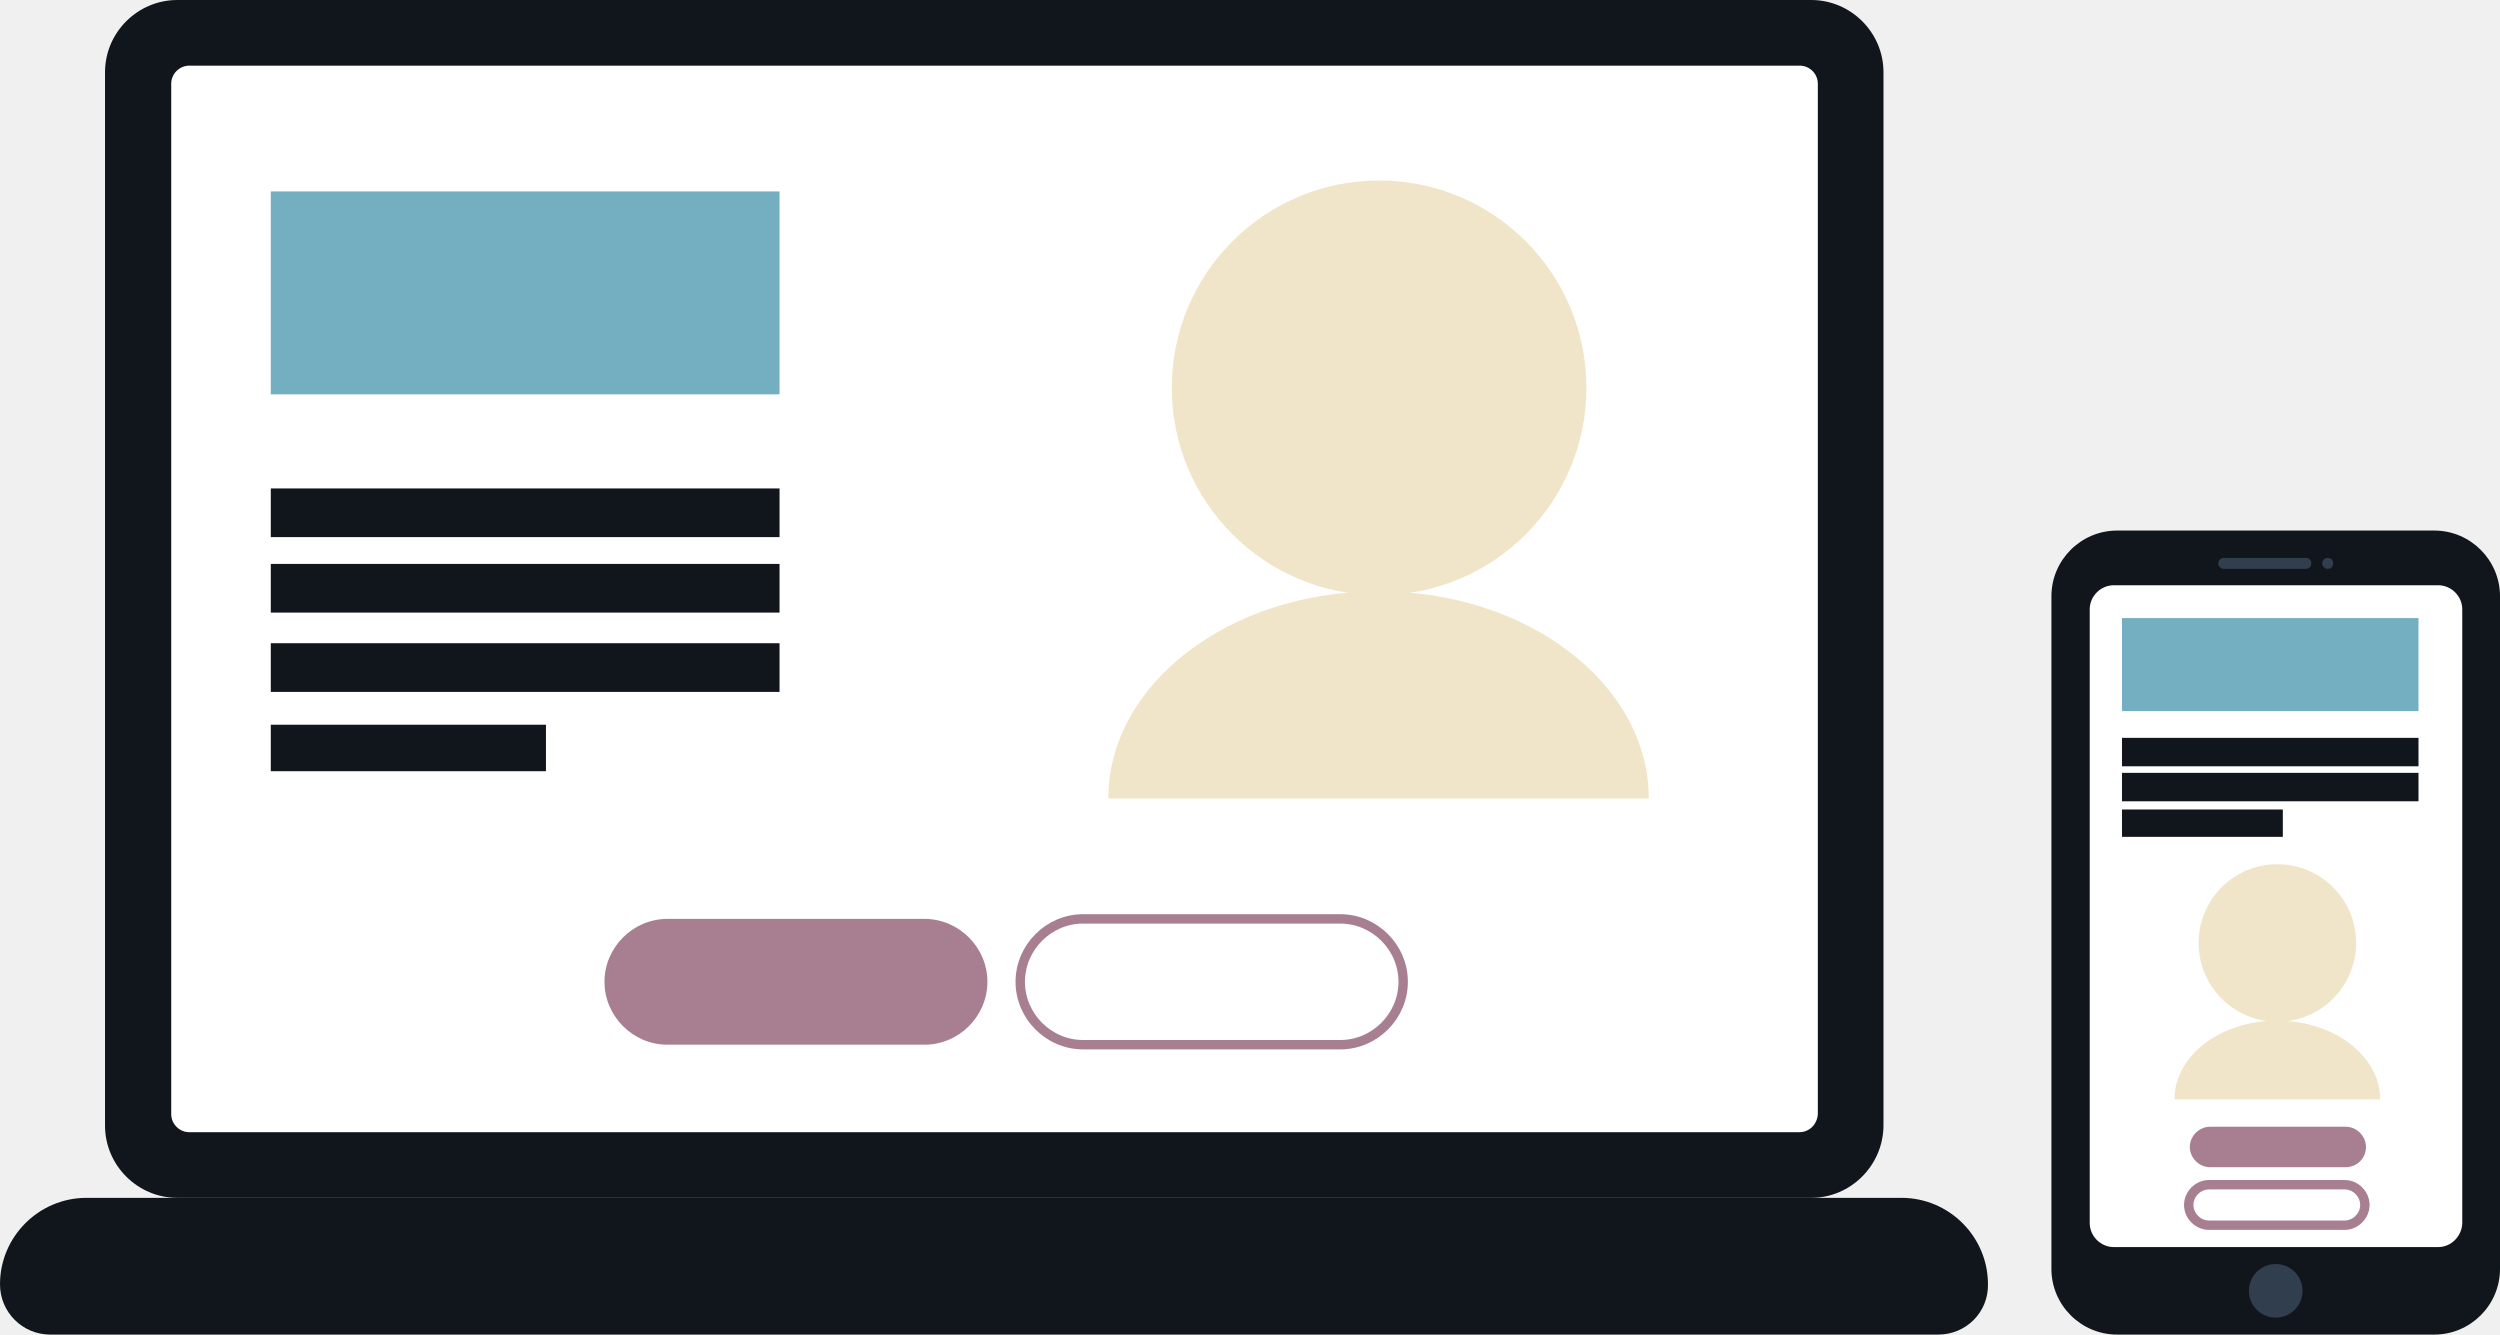
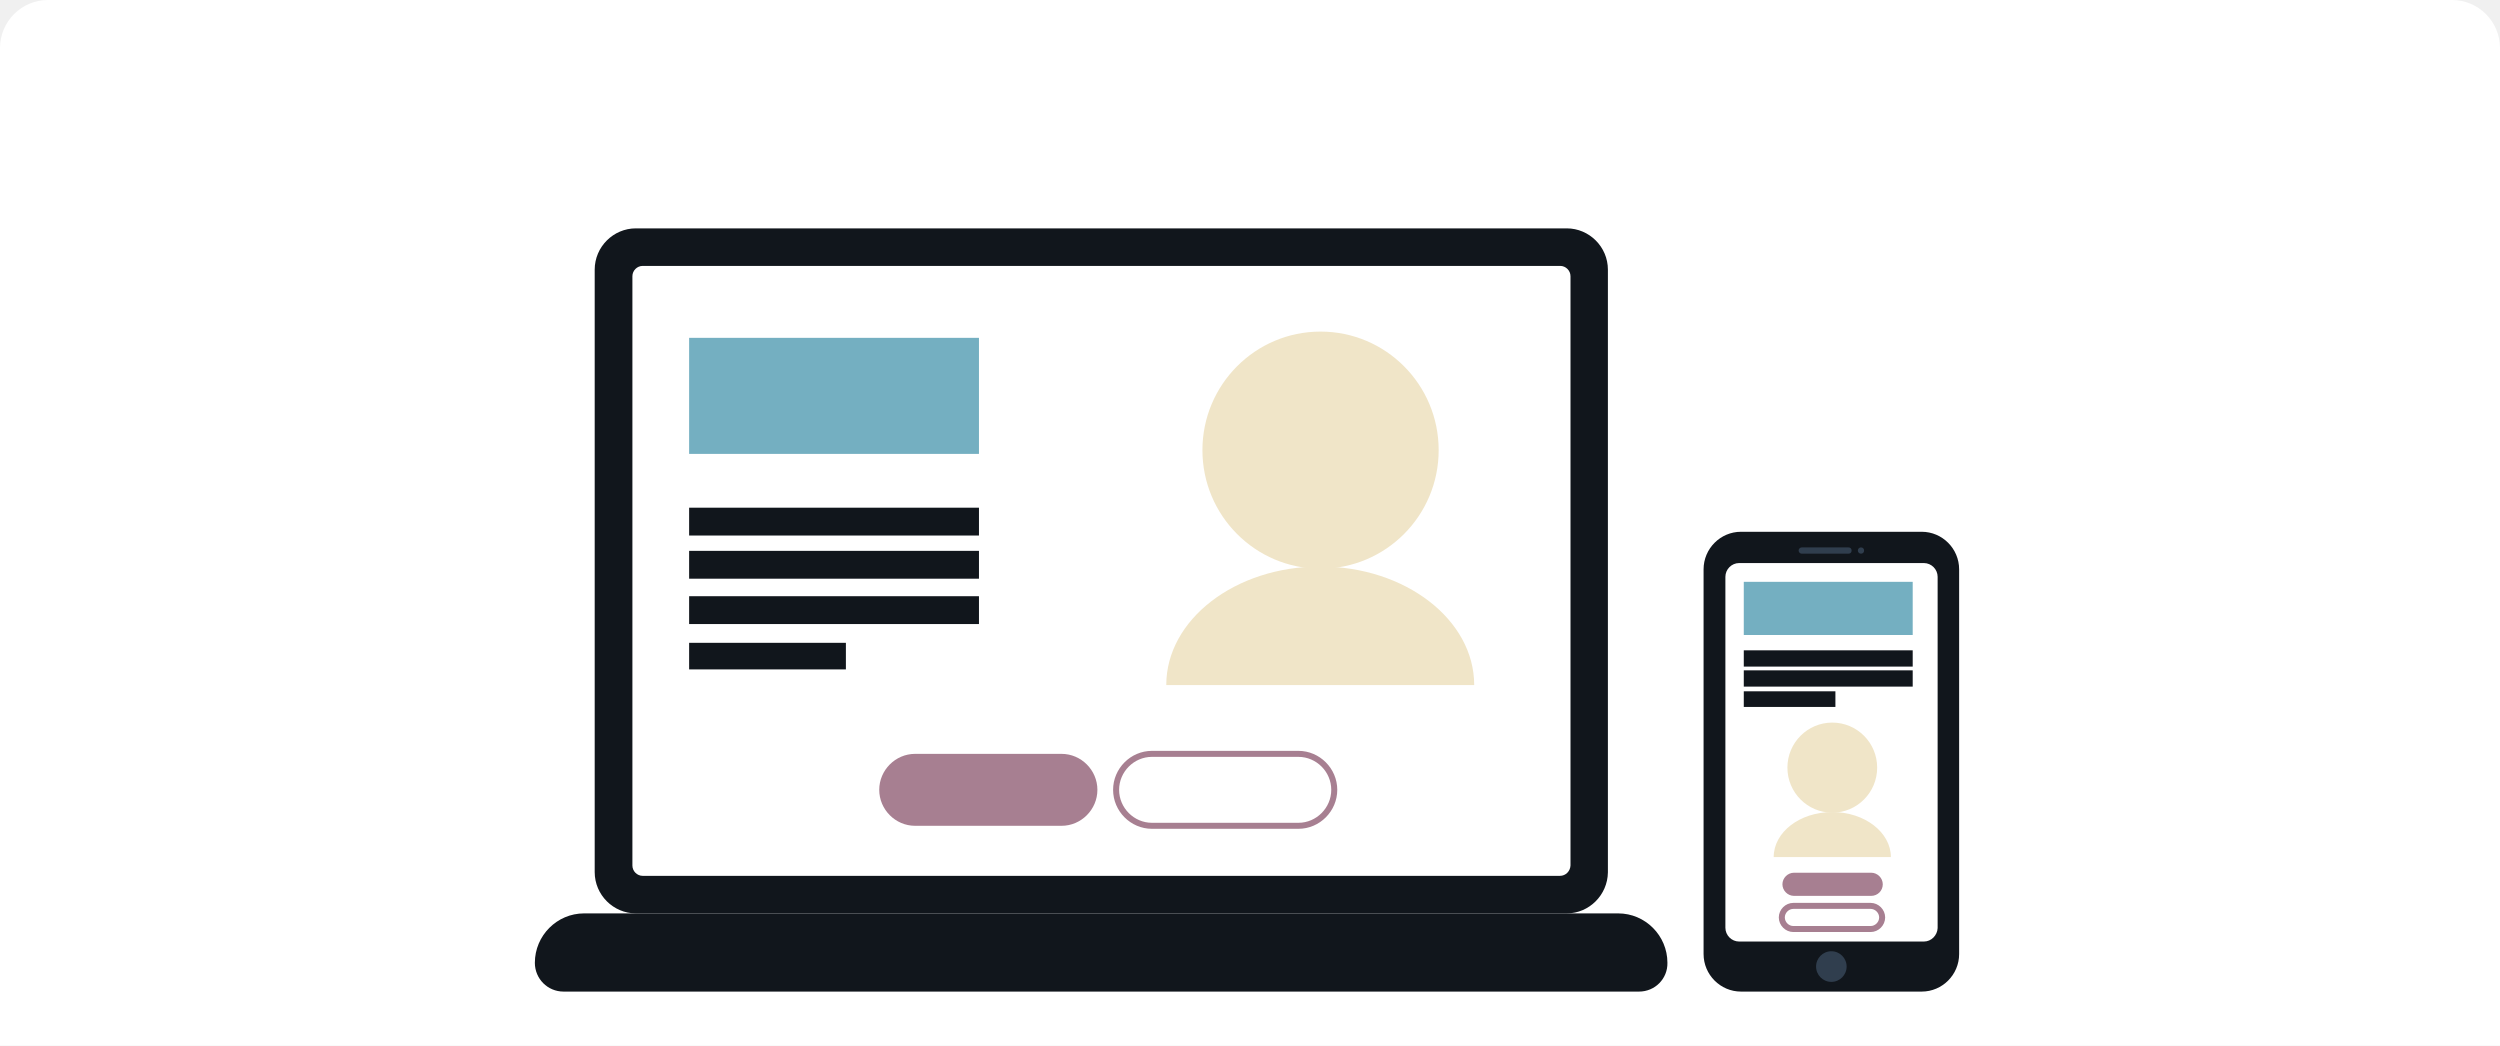
- <svg xmlns="http://www.w3.org/2000/svg" width="266" height="142" viewBox="0 0 266 142" fill="none">
-   <path d="M259.015 142H225.256C221.414 142 218.271 138.857 218.271 135.016V63.434C218.271 59.594 221.414 56.451 225.256 56.451H259.015C262.857 56.451 266 59.594 266 63.434V135.016C266 138.857 262.857 142 259.015 142Z" fill="#11161C" />
-   <path d="M259.423 132.689H224.907C223.51 132.689 222.346 131.525 222.346 130.128V64.831C222.346 63.434 223.51 62.27 224.907 62.27H259.423C260.82 62.27 261.984 63.434 261.984 64.831V130.186C261.926 131.525 260.82 132.689 259.423 132.689Z" fill="white" />
-   <path d="M242.136 140.196C243.711 140.196 244.988 138.919 244.988 137.344C244.988 135.769 243.711 134.493 242.136 134.493C240.561 134.493 239.284 135.769 239.284 137.344C239.284 138.919 240.561 140.196 242.136 140.196Z" fill="#303E4E" />
-   <path d="M245.337 60.525H236.606C236.315 60.525 236.024 60.292 236.024 59.943C236.024 59.594 236.315 59.361 236.606 59.361H245.337C245.686 59.361 245.919 59.594 245.919 59.943C245.919 60.292 245.686 60.525 245.337 60.525Z" fill="#303E4E" />
-   <path d="M247.665 60.525C247.374 60.525 247.083 60.292 247.083 59.943C247.083 59.594 247.374 59.361 247.665 59.361C248.014 59.361 248.247 59.594 248.247 59.943C248.247 60.292 248.014 60.525 247.665 60.525Z" fill="#303E4E" />
-   <path d="M192.719 127.451H18.859C14.668 127.451 11.175 124.017 11.175 119.769V7.682C11.175 3.434 14.668 0 18.859 0H192.719C196.91 0 200.402 3.434 200.402 7.682V119.827C200.344 124.017 196.91 127.451 192.719 127.451Z" fill="#11161C" />
-   <path d="M206.223 142H5.355C2.386 142 0 139.614 0 136.646C0 131.583 4.133 127.451 9.197 127.451H202.323C207.387 127.451 211.519 131.583 211.519 136.646C211.578 139.614 209.191 142 206.223 142Z" fill="#11161C" />
-   <path d="M191.438 120.467H20.139C19.091 120.467 18.218 119.594 18.218 118.547V8.904C18.218 7.857 19.091 6.984 20.139 6.984H191.497C192.544 6.984 193.417 7.857 193.417 8.904V118.547C193.359 119.594 192.544 120.467 191.438 120.467Z" fill="white" />
-   <path d="M82.943 20.369H28.812V41.96H82.943V20.369Z" fill="#74AFC1" />
-   <path d="M82.943 51.97H28.812V57.149H82.943V51.97Z" fill="#11161C" />
-   <path d="M82.943 60.001H28.812V65.18H82.943V60.001Z" fill="#11161C" />
-   <path d="M82.943 68.439H28.812V73.619H82.943V68.439Z" fill="#11161C" />
-   <path d="M58.089 77.111H28.812V82.057H58.089V77.111Z" fill="#11161C" />
-   <path d="M146.737 63.318C158.92 63.318 168.796 53.443 168.796 41.261C168.796 29.08 158.92 19.205 146.737 19.205C134.553 19.205 124.677 29.08 124.677 41.261C124.677 53.443 134.553 63.318 146.737 63.318Z" fill="#F0E5C8" />
-   <path d="M117.925 84.967C117.925 72.804 130.788 62.91 146.678 62.91C162.569 62.91 175.432 72.804 175.432 84.967" fill="#F0E5C8" />
-   <path d="M98.368 111.156H71.011C67.344 111.156 64.317 108.13 64.317 104.463C64.317 100.797 67.344 97.77 71.011 97.77H98.368C102.035 97.77 105.061 100.797 105.061 104.463C105.061 108.13 102.035 111.156 98.368 111.156Z" fill="#A77F91" />
-   <path d="M249.586 124.192H235.151C233.987 124.192 232.997 123.202 232.997 122.039C232.997 120.875 233.987 119.885 235.151 119.885H249.586C250.75 119.885 251.74 120.875 251.74 122.039C251.74 123.261 250.75 124.192 249.586 124.192Z" fill="#A77F91" />
-   <path d="M142.604 111.156H115.247C111.58 111.156 108.554 108.13 108.554 104.463C108.554 100.797 111.58 97.77 115.247 97.77H142.604C146.271 97.77 149.298 100.797 149.298 104.463C149.298 108.13 146.271 111.156 142.604 111.156Z" stroke="#A77F91" stroke-miterlimit="10" />
-   <path d="M249.47 130.361H235.035C233.87 130.361 232.881 129.371 232.881 128.207C232.881 127.043 233.87 126.054 235.035 126.054H249.47C250.634 126.054 251.623 127.043 251.623 128.207C251.623 129.371 250.634 130.361 249.47 130.361Z" stroke="#A77F91" stroke-miterlimit="10" />
-   <path d="M257.327 65.763H225.78V75.656H257.327V65.763Z" fill="#74AFC1" />
-   <path d="M257.327 78.508H225.78V81.534H257.327V78.508Z" fill="#11161C" />
-   <path d="M257.327 82.232H225.78V85.258H257.327V82.232Z" fill="#11161C" />
-   <path d="M242.892 86.131H225.78V89.041H242.892V86.131Z" fill="#11161C" />
-   <path d="M242.31 108.712C246.939 108.712 250.692 104.96 250.692 100.331C250.692 95.703 246.939 91.951 242.31 91.951C237.681 91.951 233.929 95.703 233.929 100.331C233.929 104.96 237.681 108.712 242.31 108.712Z" fill="#F0E5C8" />
-   <path d="M231.368 116.976C231.368 112.32 236.257 108.595 242.31 108.595C248.364 108.595 253.253 112.378 253.253 116.976" fill="#F0E5C8" />
+ <svg xmlns="http://www.w3.org/2000/svg" width="416" height="174" viewBox="0 0 416 174" fill="none">
+   <path d="M0 8C0 3.582 3.582 0 8 0H408C412.418 0 416 3.582 416 8V174H0V8Z" fill="white" />
+   <path d="M319.777 165H289.698C286.275 165 283.475 162.189 283.475 158.754V94.734C283.475 91.298 286.275 88.488 289.698 88.488H319.777C323.2 88.488 326 91.298 326 94.734V158.754C326 162.189 323.2 165 319.777 165Z" fill="#11161C" />
+   <path d="M320.14 156.672H289.387C288.142 156.672 287.105 155.631 287.105 154.382V95.983C287.105 94.734 288.142 93.693 289.387 93.693H320.14C321.384 93.693 322.422 94.734 322.422 95.983V154.434C322.37 155.631 321.384 156.672 320.14 156.672Z" fill="white" />
+   <path d="M304.737 163.386C306.141 163.386 307.279 162.245 307.279 160.836C307.279 159.428 306.141 158.286 304.737 158.286C303.334 158.286 302.196 159.428 302.196 160.836C302.196 162.245 303.334 163.386 304.737 163.386Z" fill="#303E4E" />
+   <path d="M307.59 92.131H299.811C299.551 92.131 299.292 91.923 299.292 91.611C299.292 91.299 299.551 91.09 299.811 91.09H307.59C307.901 91.09 308.108 91.299 308.108 91.611C308.108 91.923 307.901 92.131 307.59 92.131Z" fill="#303E4E" />
+   <path d="M309.664 92.131C309.405 92.131 309.146 91.923 309.146 91.611C309.146 91.299 309.405 91.09 309.664 91.09C309.975 91.09 310.183 91.299 310.183 91.611C310.183 91.923 309.975 92.131 309.664 92.131Z" fill="#303E4E" />
+   <path d="M260.708 151.988H105.803C102.069 151.988 98.957 148.917 98.957 145.117V44.87C98.957 41.071 102.069 38 105.803 38H260.708C264.442 38 267.554 41.071 267.554 44.87V145.169C267.502 148.917 264.442 151.988 260.708 151.988Z" fill="#11161C" />
+   <path d="M272.74 165H93.771C91.126 165 89 162.866 89 160.212C89 155.683 92.682 151.988 97.194 151.988H269.265C273.777 151.988 277.459 155.683 277.459 160.212C277.511 162.866 275.385 165 272.74 165Z" fill="#11161C" />
+   <path d="M259.567 145.742H106.943C106.01 145.742 105.232 144.961 105.232 144.024V45.964C105.232 45.027 106.01 44.246 106.943 44.246H259.619C260.553 44.246 261.331 45.027 261.331 45.964V144.024C261.279 144.961 260.553 145.742 259.567 145.742Z" fill="white" />
+   <path d="M162.9 56.217H114.671V75.528H162.9V56.217Z" fill="#74AFC1" />
+   <path d="M162.9 84.48H114.671V89.112H162.9V84.48Z" fill="#11161C" />
+   <path d="M162.9 91.663H114.671V96.295H162.9V91.663Z" fill="#11161C" />
+   <path d="M162.9 99.21H114.671V103.842H162.9V99.21Z" fill="#11161C" />
+   <path d="M140.756 106.965H114.671V111.389H140.756V106.965Z" fill="#11161C" />
+   <path d="M219.739 94.63C230.594 94.63 239.394 85.798 239.394 74.903C239.394 64.008 230.594 55.176 219.739 55.176C208.884 55.176 200.084 64.008 200.084 74.903C200.084 85.798 208.884 94.63 219.739 94.63Z" fill="#F0E5C8" />
+   <path d="M194.068 113.992C194.068 103.113 205.529 94.265 219.687 94.265C233.845 94.265 245.306 103.113 245.306 113.992" fill="#F0E5C8" />
+   <path d="M176.643 137.414H152.269C149.002 137.414 146.305 134.707 146.305 131.428C146.305 128.149 149.002 125.443 152.269 125.443H176.643C179.91 125.443 182.607 128.149 182.607 131.428C182.607 134.707 179.91 137.414 176.643 137.414Z" fill="#A77F91" />
+   <path d="M311.375 149.073H298.514C297.477 149.073 296.595 148.188 296.595 147.147C296.595 146.106 297.477 145.221 298.514 145.221H311.375C312.413 145.221 313.294 146.106 313.294 147.147C313.294 148.24 312.413 149.073 311.375 149.073Z" fill="#A77F91" />
+   <path d="M216.057 137.414H191.683C188.416 137.414 185.719 134.707 185.719 131.428C185.719 128.149 188.416 125.443 191.683 125.443H216.057C219.324 125.443 222.021 128.149 222.021 131.428C222.021 134.707 219.324 137.414 216.057 137.414Z" stroke="#A77F91" stroke-miterlimit="10" />
+   <path d="M311.272 154.59H298.411C297.373 154.59 296.492 153.705 296.492 152.664C296.492 151.623 297.373 150.739 298.411 150.739H311.272C312.309 150.739 313.191 151.623 313.191 152.664C313.191 153.705 312.309 154.59 311.272 154.59Z" stroke="#A77F91" stroke-miterlimit="10" />
+   <path d="M318.273 96.816H290.165V105.664H318.273V96.816Z" fill="#74AFC1" />
+   <path d="M318.273 108.214H290.165V110.921H318.273V108.214Z" fill="#11161C" />
+   <path d="M318.273 111.545H290.165V114.252H318.273V111.545Z" fill="#11161C" />
+   <path d="M305.412 115.033H290.165V117.635H305.412V115.033Z" fill="#11161C" />
+   <path d="M304.893 135.228C309.017 135.228 312.361 131.872 312.361 127.733C312.361 123.593 309.017 120.238 304.893 120.238C300.769 120.238 297.425 123.593 297.425 127.733C297.425 131.872 300.769 135.228 304.893 135.228Z" fill="#F0E5C8" />
+   <path d="M295.143 142.619C295.143 138.455 299.5 135.124 304.893 135.124C310.286 135.124 314.643 138.507 314.643 142.619" fill="#F0E5C8" />
</svg>
